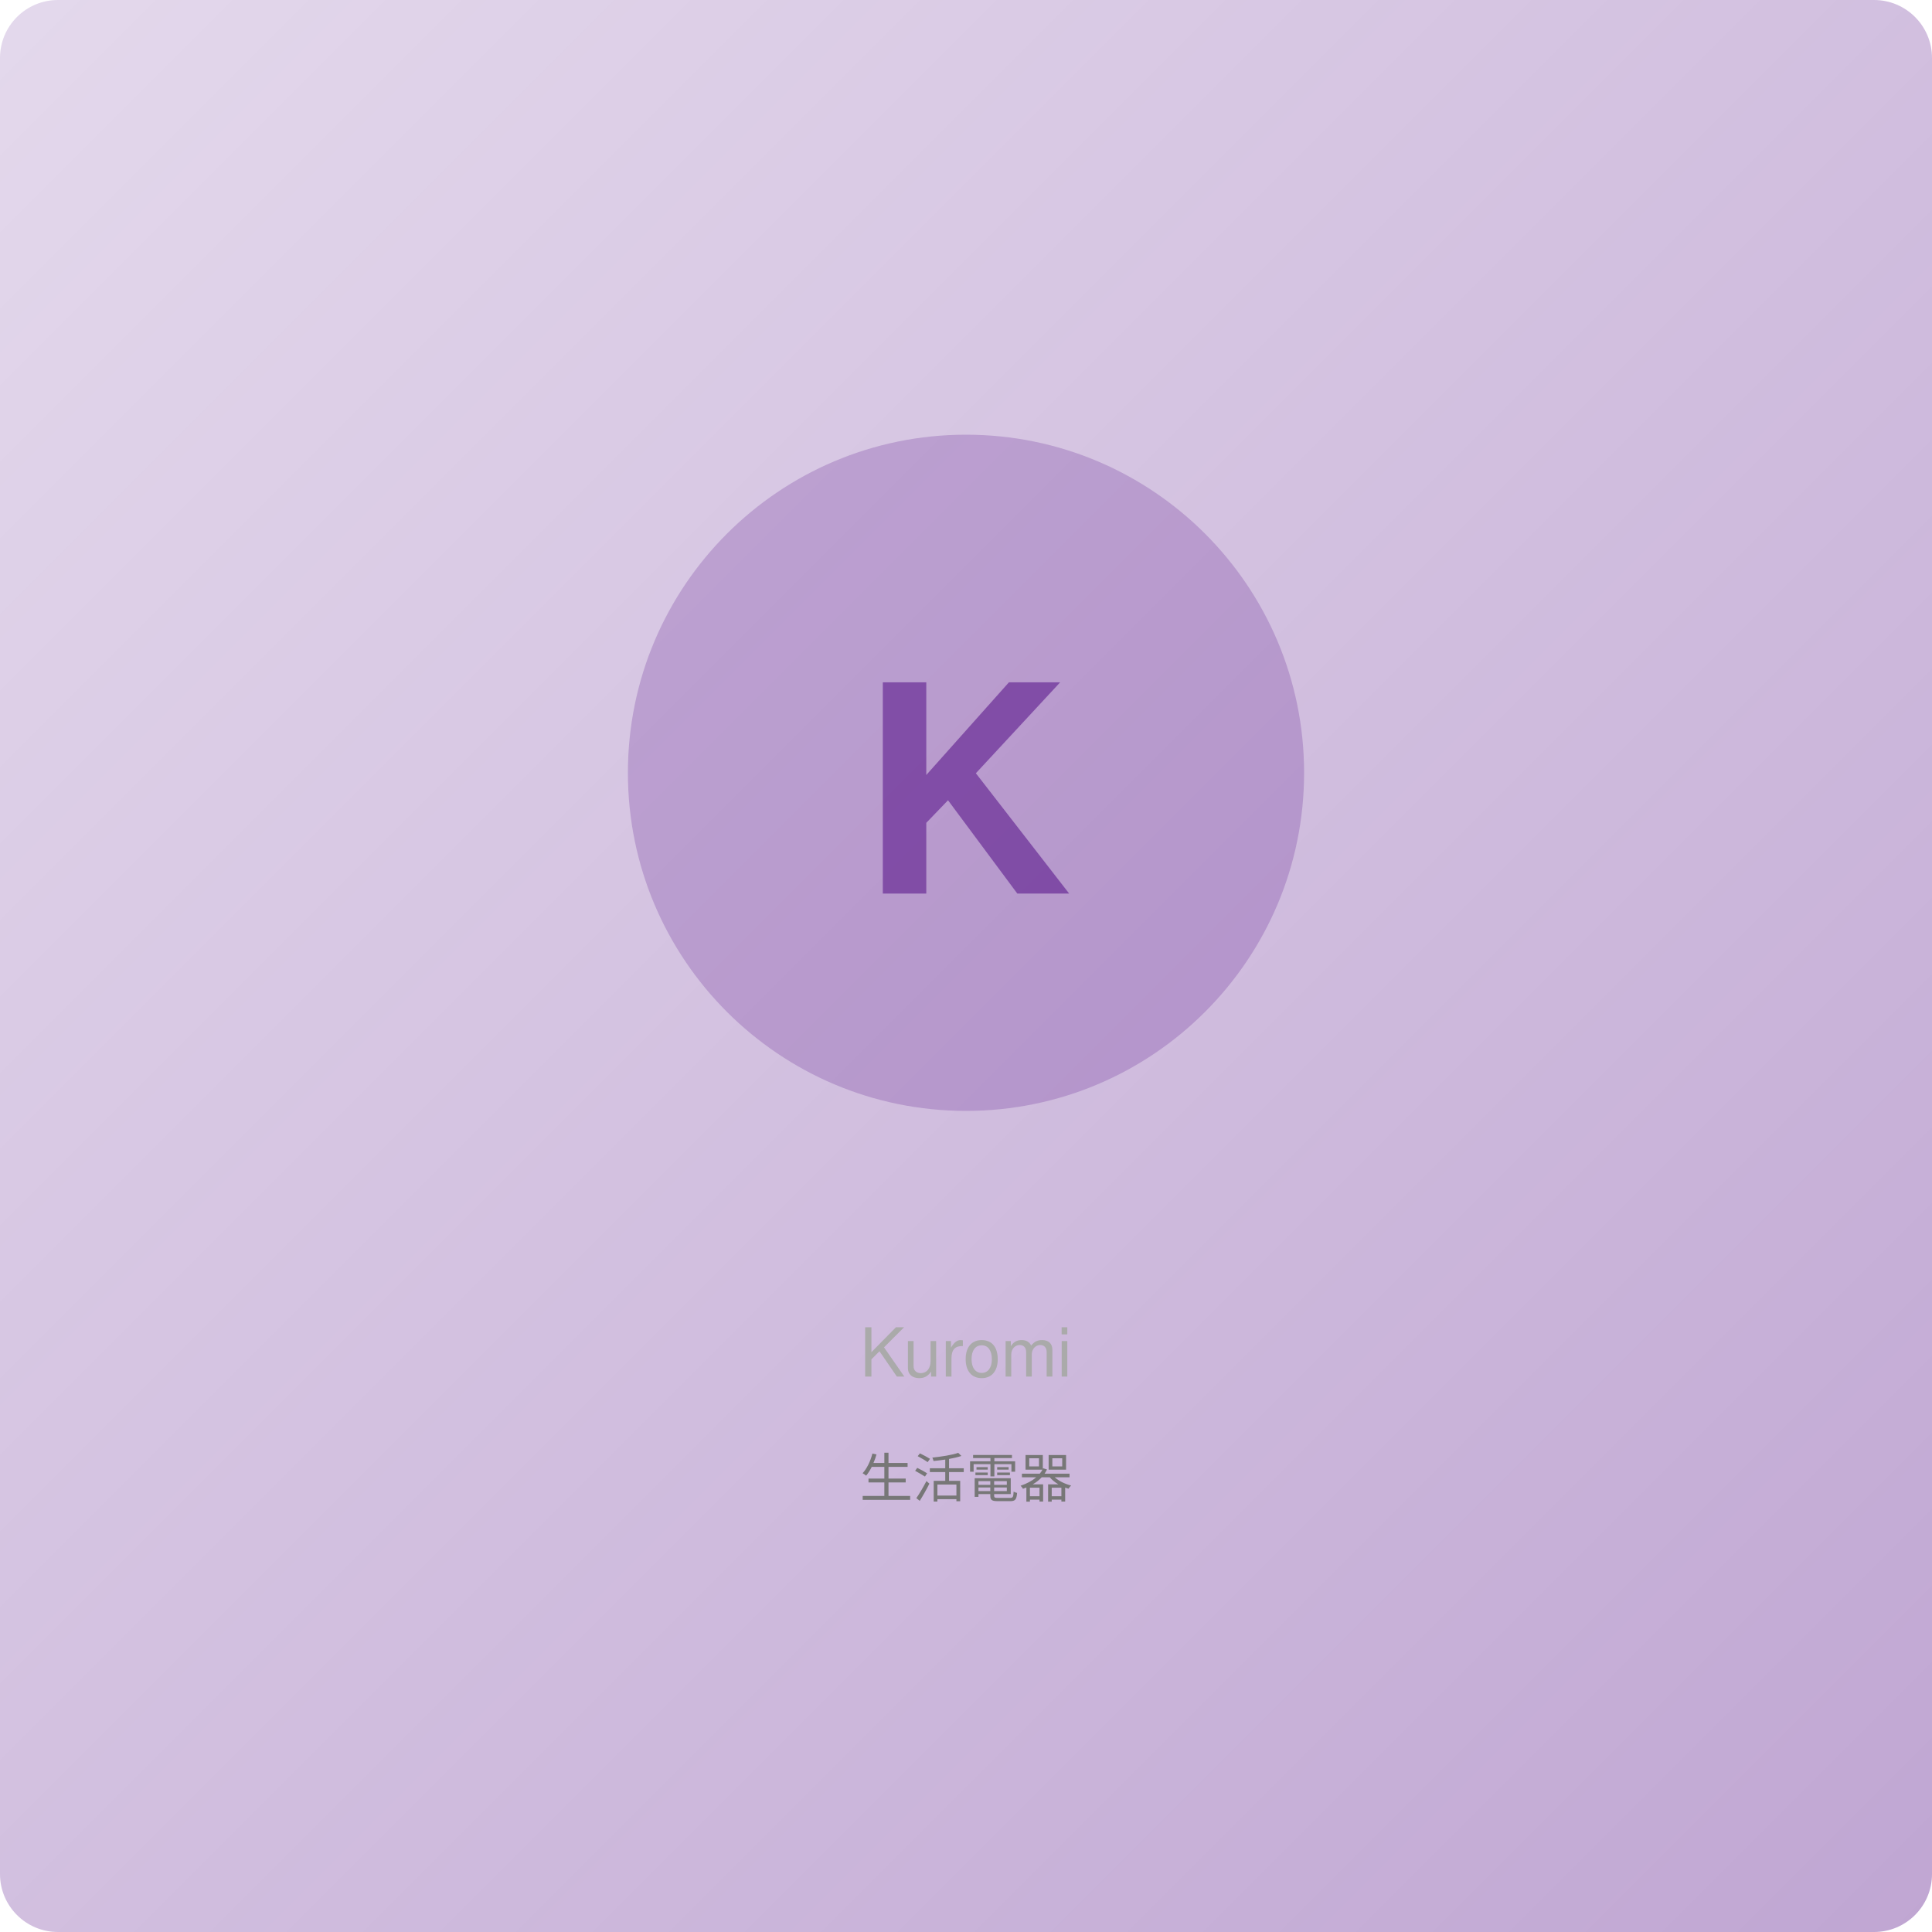
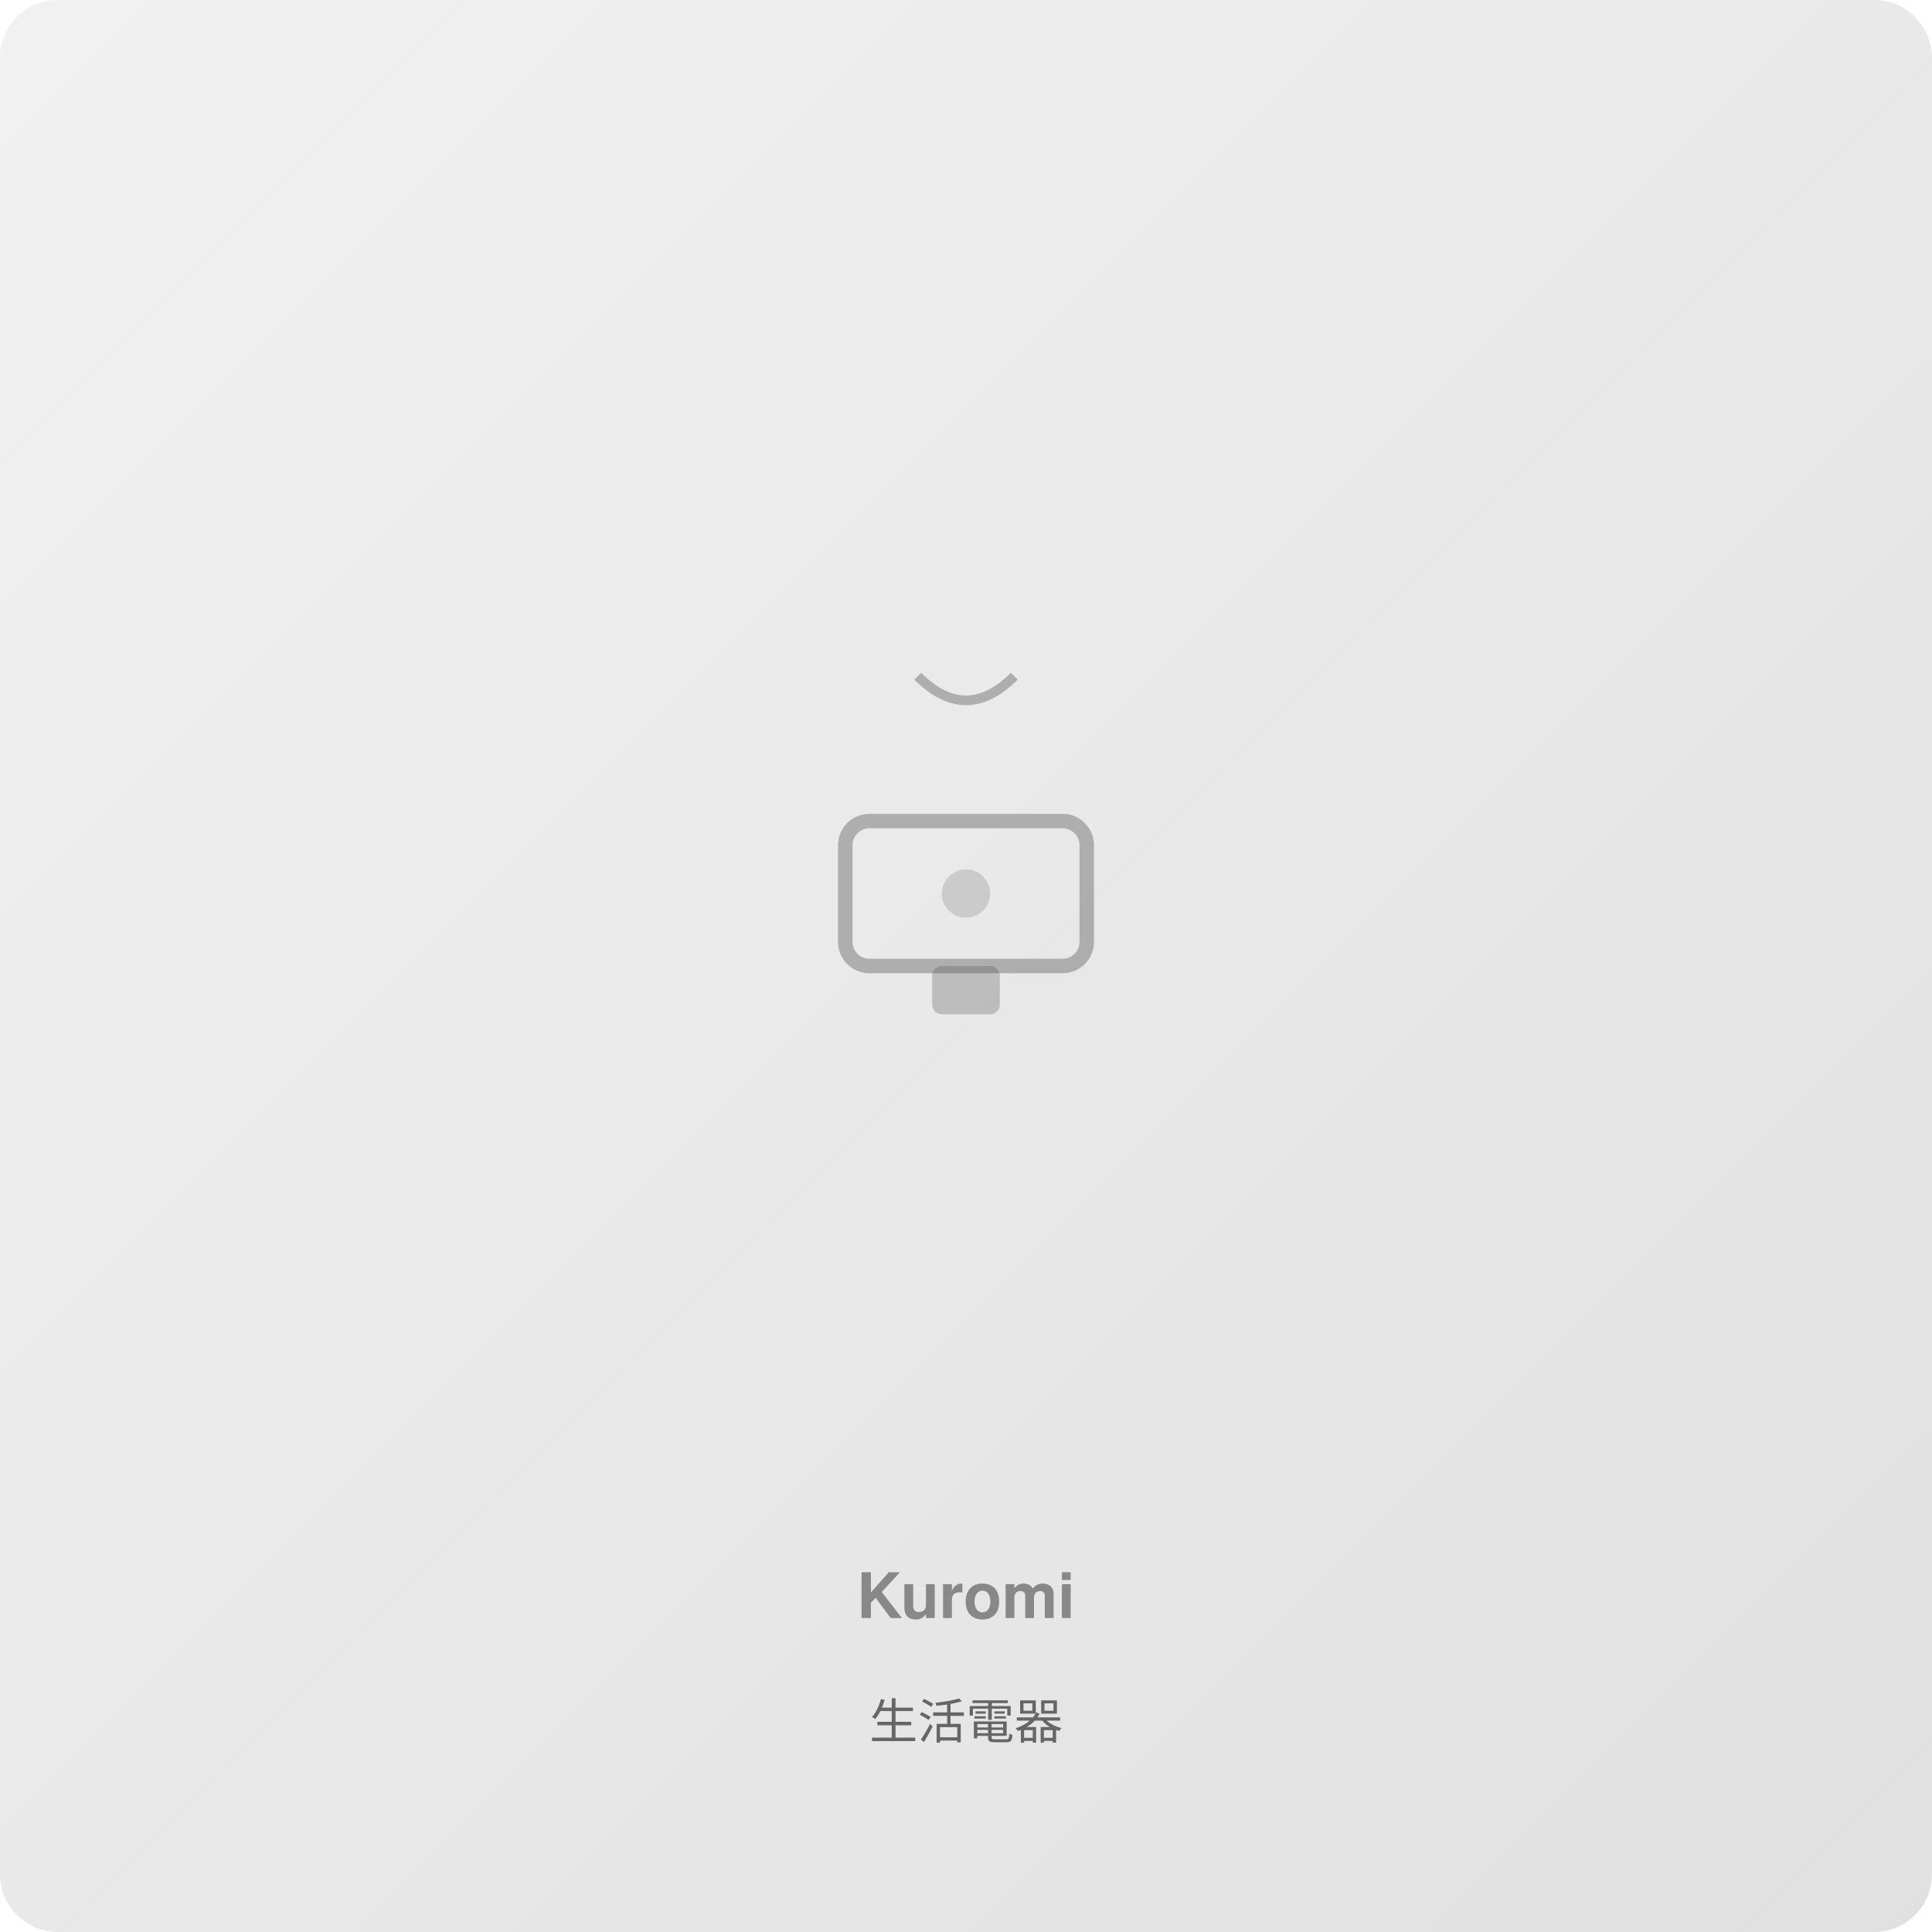
<svg xmlns="http://www.w3.org/2000/svg" width="400" height="400" viewBox="0 0 400 400">
  <defs>
    <linearGradient id="bg" x1="0%" y1="0%" x2="100%" y2="100%">
-       <stop offset="0%" style="stop-color:#4A0080;stop-opacity:0.15" />
-       <stop offset="100%" style="stop-color:#4A0080;stop-opacity:0.35" />
+       <stop offset="0%" style="stop-color:#555555;stop-opacity:0.08" />
+       <stop offset="100%" style="stop-color:#555555;stop-opacity:0.18" />
    </linearGradient>
  </defs>
  <rect width="400" height="400" fill="url(#bg)" rx="12" />
-   <circle cx="200" cy="160" r="70" fill="#4A0080" opacity="0.2" />
-   <text x="200" y="185" text-anchor="middle" font-family="Helvetica,Arial,sans-serif" font-size="60" font-weight="bold" fill="#4A0080" opacity="0.5">K</text>
-   <text x="200" y="285" text-anchor="middle" font-family="Helvetica,Arial,sans-serif" font-size="14" fill="#aaa">Kuromi</text>
-   <text x="200" y="310" text-anchor="middle" font-family="Helvetica,Arial,sans-serif" font-size="11" fill="#777">生活電器</text>
+   <g transform="translate(150,120)">
+     <rect x="25" y="50" width="50" height="30" rx="5" fill="none" stroke="#555555" stroke-width="3" opacity="0.4" />
+     <path d="M40 20 Q50 30 60 20" fill="none" stroke="#555555" stroke-width="2" opacity="0.4" />
+     <rect x="43" y="80" width="14" height="10" rx="2" fill="#555555" opacity="0.3" />
+     <circle cx="50" cy="65" r="5" fill="#555555" opacity="0.2" />
+   </g>
+   <text x="200" y="335" text-anchor="middle" font-family="Helvetica,Arial,sans-serif" font-size="13" fill="#888" font-weight="bold">Kuromi</text>
+   <text x="200" y="360" text-anchor="middle" font-family="Helvetica,Arial,sans-serif" font-size="10" fill="#666">生活電器</text>
</svg>
